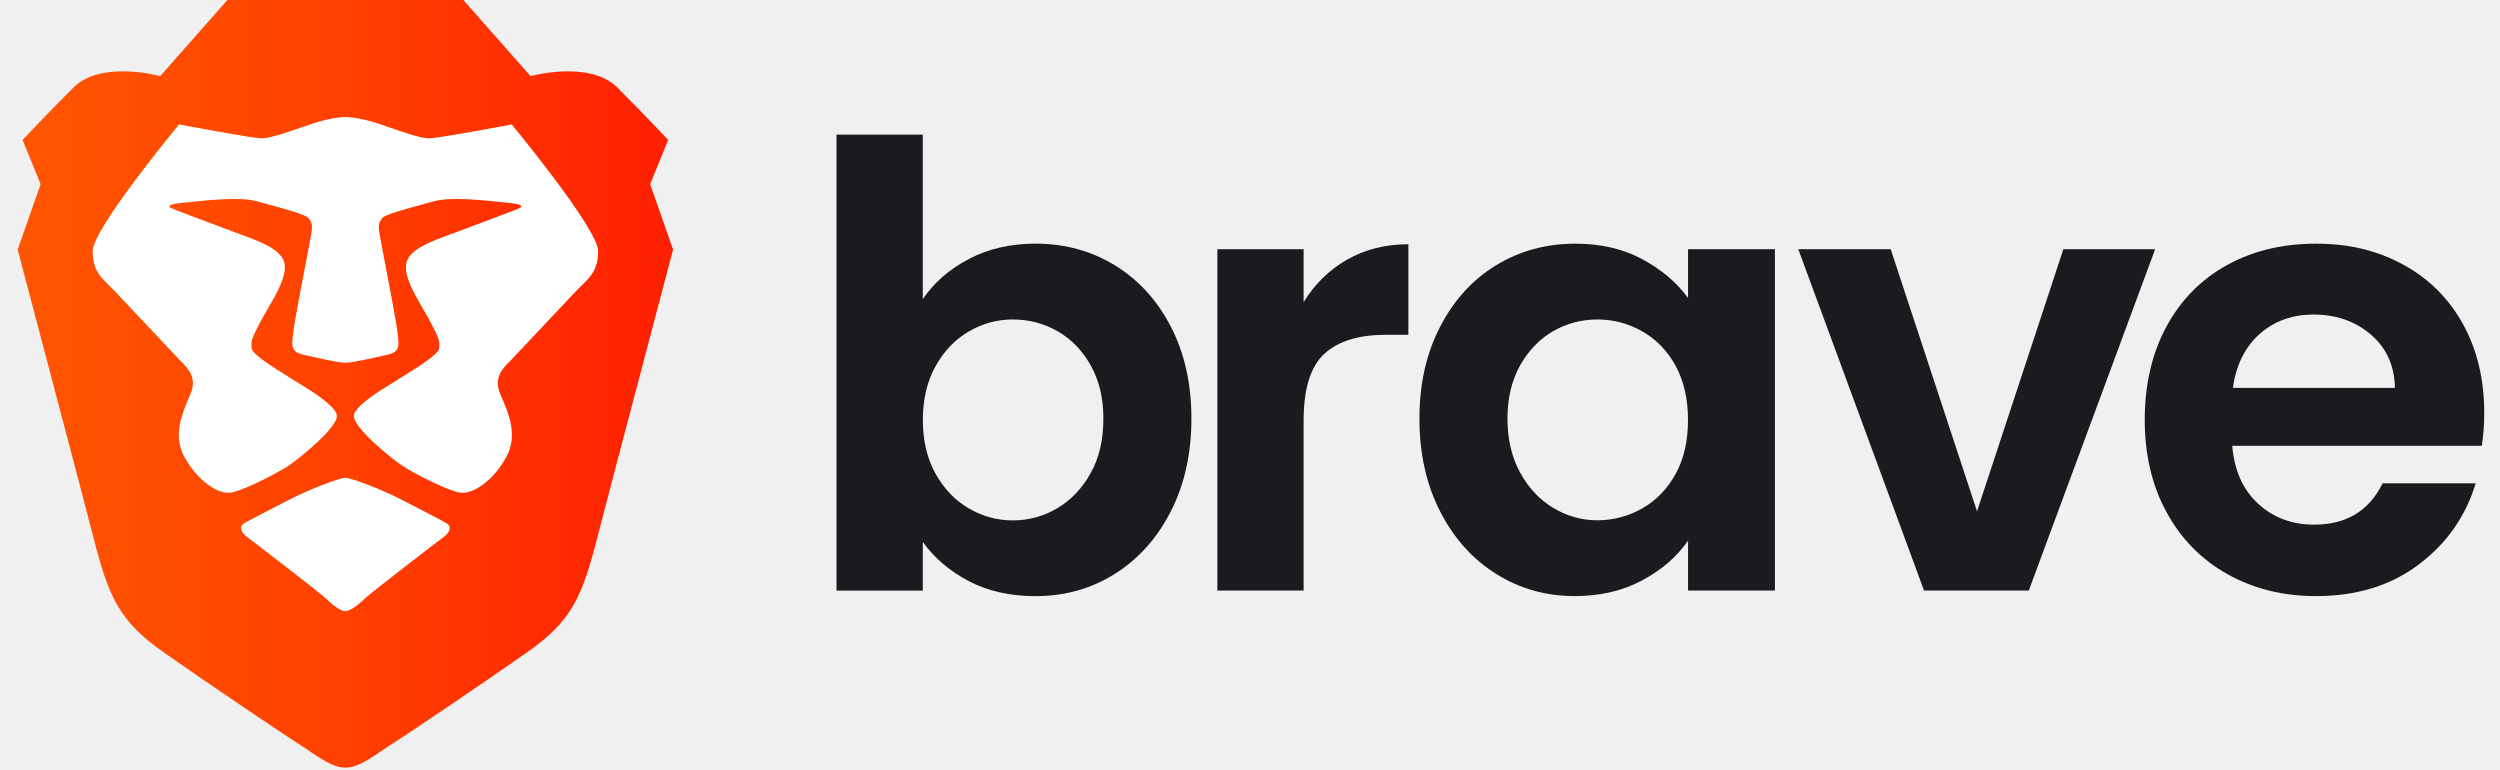
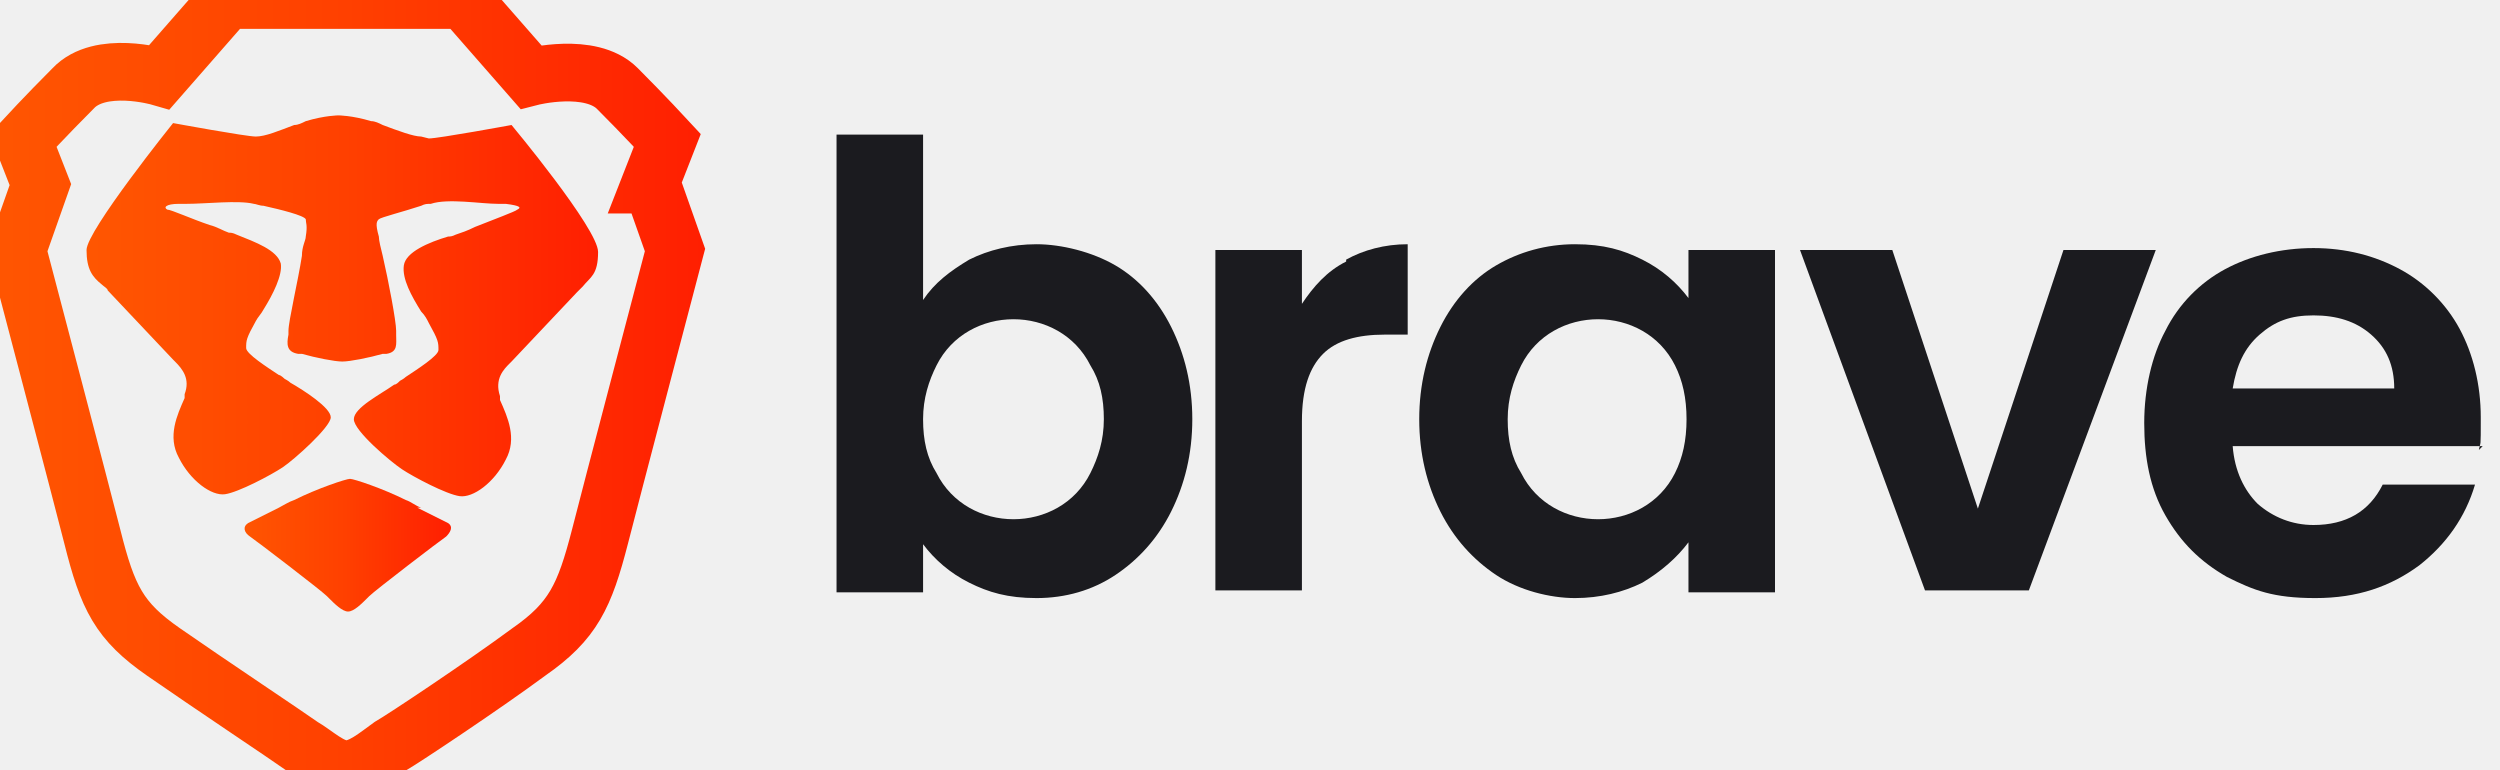
- <svg xmlns="http://www.w3.org/2000/svg" width="130" height="40" viewBox="0 0 130 40" fill="none">
-   <path fill-rule="evenodd" clip-rule="evenodd" d="M33.807 9.576L34.745 7.278C34.745 7.278 33.552 6.001 32.103 4.554C30.655 3.108 27.588 3.959 27.588 3.959L24.094 0H17.96H11.825L8.332 3.959C8.332 3.959 5.265 3.108 3.816 4.554C2.368 6.001 1.175 7.278 1.175 7.278L2.112 9.576L0.919 12.98C0.919 12.98 4.428 26.253 4.839 27.874C5.648 31.065 6.202 32.299 8.502 33.916C10.803 35.533 14.978 38.342 15.659 38.767C16.341 39.193 17.193 39.918 17.96 39.918C18.727 39.918 19.579 39.193 20.26 38.767C20.942 38.342 25.117 35.533 27.417 33.916C29.718 32.299 30.271 31.065 31.081 27.874C31.492 26.253 35 12.98 35 12.98L33.807 9.576Z" fill="url(#paint0_linear_1223_4227)" />
-   <path d="M22.305 7.193C22.816 7.193 26.608 6.469 26.608 6.469C26.608 6.469 31.101 11.895 31.101 13.055C31.101 14.013 30.715 14.389 30.26 14.831C30.164 14.923 30.066 15.019 29.968 15.123L26.598 18.697C26.565 18.732 26.528 18.769 26.488 18.809C26.152 19.146 25.657 19.644 26.006 20.47C26.03 20.525 26.054 20.581 26.078 20.638C26.461 21.533 26.934 22.638 26.332 23.757C25.692 24.948 24.595 25.743 23.892 25.612C23.189 25.48 21.538 24.618 20.931 24.225C20.324 23.831 18.4 22.246 18.4 21.64C18.4 21.134 19.784 20.292 20.456 19.884C20.59 19.802 20.695 19.738 20.756 19.697C20.826 19.65 20.942 19.578 21.085 19.49C21.698 19.109 22.806 18.421 22.834 18.116C22.868 17.74 22.855 17.63 22.361 16.701C22.256 16.504 22.133 16.293 22.005 16.074C21.534 15.264 21.007 14.358 21.124 13.709C21.256 12.976 22.405 12.556 23.379 12.2C23.501 12.155 23.62 12.112 23.734 12.069C24.018 11.962 24.375 11.828 24.748 11.688C25.72 11.325 26.801 10.92 26.979 10.838C27.226 10.725 27.162 10.617 26.415 10.546C26.316 10.537 26.193 10.524 26.052 10.508C25.128 10.41 23.422 10.229 22.593 10.46C22.43 10.506 22.247 10.555 22.055 10.607C21.124 10.859 19.982 11.168 19.873 11.346C19.854 11.377 19.835 11.403 19.817 11.429C19.712 11.578 19.644 11.675 19.76 12.308C19.794 12.496 19.865 12.867 19.953 13.326C20.21 14.668 20.612 16.762 20.662 17.232C20.669 17.298 20.677 17.362 20.685 17.423C20.749 17.948 20.792 18.297 20.182 18.436C20.131 18.448 20.078 18.46 20.022 18.473C19.334 18.63 18.324 18.862 17.96 18.862C17.595 18.862 16.585 18.63 15.896 18.472C15.841 18.46 15.788 18.448 15.738 18.436C15.127 18.297 15.17 17.948 15.235 17.423C15.242 17.362 15.25 17.298 15.257 17.232C15.308 16.761 15.71 14.662 15.967 13.32C16.055 12.864 16.125 12.496 16.16 12.308C16.276 11.675 16.207 11.578 16.103 11.429C16.085 11.403 16.066 11.377 16.047 11.346C15.937 11.168 14.796 10.859 13.864 10.607C13.672 10.555 13.49 10.506 13.326 10.46C12.497 10.229 10.792 10.41 9.867 10.508C9.726 10.523 9.603 10.537 9.505 10.546C8.758 10.617 8.694 10.725 8.941 10.838C9.119 10.92 10.198 11.324 11.171 11.688C11.544 11.828 11.901 11.962 12.186 12.069C12.3 12.112 12.419 12.155 12.541 12.2C13.514 12.556 14.664 12.976 14.796 13.709C14.912 14.358 14.385 15.264 13.914 16.073C13.787 16.292 13.664 16.504 13.559 16.701C13.064 17.63 13.051 17.74 13.085 18.116C13.113 18.421 14.221 19.108 14.834 19.489C14.977 19.578 15.094 19.65 15.163 19.697C15.224 19.738 15.329 19.802 15.463 19.883C16.135 20.292 17.519 21.134 17.519 21.64C17.519 22.246 15.595 23.831 14.988 24.225C14.381 24.618 12.73 25.48 12.027 25.612C11.325 25.743 10.228 24.948 9.587 23.757C8.985 22.638 9.458 21.533 9.841 20.638C9.866 20.581 9.89 20.525 9.913 20.47C10.262 19.644 9.767 19.146 9.431 18.809C9.392 18.769 9.354 18.732 9.321 18.697L5.952 15.123C5.854 15.019 5.755 14.923 5.66 14.831C5.205 14.389 4.818 14.013 4.818 13.055C4.818 11.895 9.312 6.469 9.312 6.469C9.312 6.469 13.103 7.193 13.614 7.193C14.022 7.193 14.81 6.922 15.631 6.639C15.839 6.568 16.049 6.496 16.256 6.427C17.278 6.086 17.96 6.084 17.96 6.084C17.96 6.084 18.641 6.086 19.664 6.427C19.87 6.496 20.08 6.568 20.288 6.639C21.11 6.922 21.897 7.193 22.305 7.193Z" fill="white" />
-   <path d="M21.654 26.384C22.456 26.796 23.024 27.089 23.239 27.223C23.517 27.397 23.348 27.725 23.095 27.904C22.841 28.083 19.436 30.716 19.106 31.007C19.064 31.045 19.019 31.085 18.972 31.127C18.654 31.414 18.248 31.779 17.96 31.779C17.672 31.779 17.265 31.413 16.947 31.127C16.9 31.085 16.856 31.045 16.814 31.007C16.483 30.716 13.078 28.083 12.825 27.904C12.572 27.725 12.402 27.397 12.68 27.223C12.895 27.089 13.464 26.796 14.267 26.383C14.502 26.262 14.757 26.13 15.029 25.99C16.23 25.369 17.726 24.841 17.96 24.841C18.193 24.841 19.69 25.369 20.89 25.99C21.163 26.131 21.419 26.262 21.654 26.384Z" fill="white" />
-   <path d="M50.372 13.471C51.387 12.936 52.547 12.669 53.849 12.669C55.366 12.669 56.738 13.044 57.965 13.791C59.192 14.538 60.166 15.602 60.881 16.98C61.596 18.358 61.953 19.953 61.953 21.77C61.953 23.587 61.596 25.195 60.881 26.593C60.166 27.991 59.192 29.076 57.965 29.846C56.736 30.616 55.363 31 53.849 31C52.523 31 51.366 30.738 50.372 30.215C49.378 29.692 48.581 29.015 47.986 28.18V30.712H43.5V7H47.986V15.555C48.561 14.701 49.358 14.006 50.372 13.474V13.471ZM56.718 19C56.279 18.221 55.703 17.628 54.988 17.221C54.273 16.814 53.497 16.613 52.666 16.613C51.834 16.613 51.09 16.823 50.375 17.238C49.66 17.654 49.081 18.259 48.645 19.049C48.206 19.84 47.988 20.77 47.988 21.837C47.988 22.904 48.206 23.834 48.645 24.625C49.084 25.416 49.66 26.017 50.375 26.436C51.09 26.852 51.855 27.061 52.666 27.061C53.477 27.061 54.273 26.849 54.988 26.422C55.703 25.994 56.282 25.387 56.718 24.596C57.157 23.805 57.375 22.866 57.375 21.776C57.375 20.686 57.157 19.785 56.718 19.006V19Z" fill="#1B1B1F" />
-   <path d="M70.047 13.503C70.977 12.968 72.038 12.701 73.236 12.701V17.41H72.049C70.64 17.41 69.576 17.741 68.861 18.404C68.145 19.067 67.788 20.221 67.788 21.863V30.706H63.302V12.957H67.788V15.712C68.363 14.773 69.116 14.035 70.047 13.5V13.503Z" fill="#1B1B1F" />
-   <path d="M74.884 16.997C75.599 15.607 76.57 14.541 77.799 13.793C79.026 13.046 80.401 12.671 81.916 12.671C83.241 12.671 84.398 12.939 85.392 13.474C86.387 14.009 87.18 14.68 87.779 15.491V12.959H92.296V30.709H87.779V28.113C87.204 28.948 86.407 29.637 85.392 30.18C84.378 30.724 83.209 30.997 81.884 30.997C80.389 30.997 79.026 30.613 77.799 29.843C76.57 29.073 75.599 27.991 74.884 26.59C74.169 25.192 73.811 23.584 73.811 21.767C73.811 19.951 74.169 18.381 74.884 16.994V16.997ZM87.139 19.032C86.712 18.253 86.137 17.654 85.41 17.238C84.683 16.823 83.904 16.613 83.07 16.613C82.236 16.613 81.468 16.817 80.762 17.221C80.058 17.628 79.486 18.221 79.046 19C78.608 19.779 78.389 20.703 78.389 21.77C78.389 22.837 78.608 23.773 79.046 24.573C79.486 25.375 80.061 25.988 80.776 26.416C81.491 26.843 82.256 27.055 83.067 27.055C83.878 27.055 84.68 26.846 85.407 26.43C86.134 26.014 86.709 25.416 87.137 24.637C87.564 23.857 87.776 22.921 87.776 21.834C87.776 20.747 87.561 19.811 87.137 19.032H87.139Z" fill="#1B1B1F" />
-   <path d="M102.808 26.579L107.294 12.96H112.067L105.497 30.709H100.05L93.512 12.96H98.317L102.802 26.579H102.808Z" fill="#1B1B1F" />
-   <path d="M129.052 23.18H116.076C116.183 24.462 116.631 25.465 117.421 26.192C118.212 26.919 119.183 27.282 120.337 27.282C122.003 27.282 123.189 26.567 123.895 25.134H128.733C128.221 26.843 127.238 28.247 125.785 29.346C124.331 30.448 122.549 30.997 120.433 30.997C118.724 30.997 117.192 30.619 115.834 29.86C114.477 29.102 113.421 28.029 112.663 26.639C111.904 25.25 111.526 23.648 111.526 21.834C111.526 20.02 111.898 18.384 112.648 16.997C113.395 15.607 114.442 14.541 115.788 13.793C117.134 13.046 118.683 12.671 120.433 12.671C122.183 12.671 123.631 13.035 124.968 13.761C126.302 14.488 127.34 15.52 128.076 16.855C128.811 18.189 129.18 19.724 129.18 21.453C129.18 22.093 129.137 22.671 129.052 23.183V23.18ZM124.535 20.169C124.514 19.014 124.096 18.09 123.285 17.398C122.474 16.703 121.48 16.357 120.305 16.357C119.195 16.357 118.259 16.695 117.503 17.366C116.744 18.038 116.279 18.974 116.11 20.169H124.538H124.535Z" fill="#1B1B1F" />
+ <svg xmlns="http://www.w3.org/2000/svg" xmlns:xlink="http://www.w3.org/1999/xlink" version="1.1" viewBox="0 0 130 40">
  <defs>
-     <linearGradient id="paint0_linear_1223_4227" x1="0.919" y1="40.199" x2="35" y2="40.199" gradientUnits="userSpaceOnUse">
-       <stop stop-color="#FF5601" />
-       <stop offset="0.5" stop-color="#FF4000" />
-       <stop offset="1" stop-color="#FF1F01" />
+     <style>
+       .cls-1 {
+         fill: none;
+         fill-rule: evenodd;
+         stroke: url(#linear-gradient);
+         stroke-miterlimit: 10;
+         stroke-width: 3px;
+       }
+ 
+       .cls-2 {
+         fill: url(#linear-gradient-3);
+       }
+ 
+       .cls-3 {
+         fill: url(#linear-gradient-2);
+       }
+ 
+       .cls-4 {
+         fill: #1b1b1f;
+       }
+     </style>
+     <linearGradient id="linear-gradient" x1="-.6" y1="20" x2="36.6" y2="20" gradientUnits="userSpaceOnUse">
+       <stop offset="0" stop-color="#ff5601" />
+       <stop offset=".5" stop-color="#ff4000" />
+       <stop offset="1" stop-color="#ff1f01" />
    </linearGradient>
+     <linearGradient id="linear-gradient-2" x1="4.8" y1="15.9" x2="31.1" y2="15.9" xlink:href="#linear-gradient" />
+     <linearGradient id="linear-gradient-3" x1="12.5" y1="28.3" x2="23.4" y2="28.3" xlink:href="#linear-gradient" />
  </defs>
+   <g>
+     <g id="Layer_1">
+       <path class="cls-1" d="M33.8,9.6l.9-2.3s-1.2-1.3-2.6-2.7c-1.4-1.4-4.5-.6-4.5-.6L24.1,0h-12.3l-3.5,4s-3.1-.9-4.5.6c-1.4,1.4-2.6,2.7-2.6,2.7l.9,2.3-1.2,3.4s3.5,13.3,3.9,14.9c.8,3.2,1.4,4.4,3.7,6,2.3,1.6,6.5,4.4,7.2,4.9.7.4,1.5,1.2,2.3,1.2s1.6-.7,2.3-1.2c.7-.4,4.9-3.2,7.2-4.9,2.3-1.6,2.9-2.9,3.7-6,.4-1.6,3.9-14.9,3.9-14.9l-1.2-3.4Z" />
+       <path class="cls-3" d="M22.3,7.2c.5,0,4.3-.7,4.3-.7,0,0,4.5,5.4,4.5,6.6s-.4,1.3-.8,1.8c0,0-.2.2-.3.3l-3.4,3.6s0,0-.1.1c-.3.3-.8.8-.5,1.7,0,0,0,.1,0,.2.4.9.9,2,.3,3.1-.6,1.2-1.7,2-2.4,1.9-.7-.1-2.4-1-3-1.4-.6-.4-2.5-2-2.5-2.6s1.4-1.3,2.1-1.8c.1,0,.2-.1.3-.2,0,0,.2-.1.3-.2.6-.4,1.7-1.1,1.7-1.4,0-.4,0-.5-.5-1.4-.1-.2-.2-.4-.4-.6-.5-.8-1-1.7-.9-2.4.1-.7,1.3-1.2,2.3-1.5.1,0,.2,0,.4-.1.3-.1.6-.2,1-.4,1-.4,2.1-.8,2.2-.9.2-.1.2-.2-.6-.3,0,0-.2,0-.4,0-.9,0-2.6-.3-3.5,0-.2,0-.3,0-.5.1-.9.3-2.1.6-2.2.7,0,0,0,0,0,0-.1.1-.2.2,0,.9,0,.2.1.6.2,1,.3,1.3.7,3.4.7,3.9,0,0,0,.1,0,.2,0,.5.1.9-.5,1,0,0-.1,0-.2,0-.7.2-1.7.4-2.1.4s-1.4-.2-2.1-.4c0,0-.1,0-.2,0-.6-.1-.6-.5-.5-1,0,0,0-.1,0-.2,0-.5.5-2.6.7-3.9,0-.5.2-.8.2-1,.1-.6,0-.7,0-.9,0,0,0,0,0,0-.1-.2-1.3-.5-2.2-.7-.2,0-.4-.1-.5-.1-.8-.2-2.5,0-3.5,0-.1,0-.3,0-.4,0-.7,0-.8.2-.6.3.2,0,1.3.5,2.2.8.4.1.7.3,1,.4.1,0,.2,0,.4.1,1,.4,2.1.8,2.3,1.5.1.6-.4,1.6-.9,2.4-.1.2-.3.4-.4.6-.5.9-.5,1-.5,1.4,0,.3,1.1,1,1.7,1.4.1,0,.3.2.3.2,0,0,.2.1.3.2.7.4,2.1,1.3,2.1,1.8s-1.9,2.2-2.5,2.6c-.6.4-2.3,1.3-3,1.4-.7.1-1.8-.7-2.4-1.9-.6-1.1-.1-2.2.3-3.1,0,0,0-.1,0-.2.3-.8-.1-1.3-.5-1.7,0,0,0,0-.1-.1l-3.4-3.6c0-.1-.2-.2-.3-.3-.5-.4-.8-.8-.8-1.8s4.5-6.6,4.5-6.6c0,0,3.8.7,4.3.7s1.2-.3,2-.6c.2,0,.4-.1.6-.2,1-.3,1.7-.3,1.7-.3,0,0,.7,0,1.7.3.2,0,.4.1.6.2.8.3,1.6.6,2,.6Z" />
+       <path class="cls-2" d="M21.7,26.4c.8.4,1.4.7,1.6.8.3.2.1.5-.1.7-.3.2-3.7,2.8-4,3.1,0,0,0,0-.1.1-.3.3-.7.7-1,.7s-.7-.4-1-.7c0,0,0,0-.1-.1-.3-.3-3.7-2.9-4-3.1-.3-.2-.4-.5-.1-.7.2-.1.8-.4,1.6-.8.2-.1.5-.3.8-.4,1.2-.6,2.7-1.1,2.9-1.1s1.7.5,2.9,1.1c.3.1.5.3.8.4Z" />
+       <path class="cls-4" d="M50.4,13.5c1-.5,2.2-.8,3.5-.8s2.9.4,4.1,1.1c1.2.7,2.2,1.8,2.9,3.2.7,1.4,1.1,3,1.1,4.8s-.4,3.4-1.1,4.8c-.7,1.4-1.7,2.5-2.9,3.3-1.2.8-2.6,1.2-4.1,1.2s-2.5-.3-3.5-.8c-1-.5-1.8-1.2-2.4-2v2.5h-4.5V7h4.5v8.6c.6-.9,1.4-1.5,2.4-2.1h0ZM56.7,19c-.4-.8-1-1.4-1.7-1.8-.7-.4-1.5-.6-2.3-.6s-1.6.2-2.3.6c-.7.4-1.3,1-1.7,1.8-.4.8-.7,1.7-.7,2.8s.2,2,.7,2.8c.4.8,1,1.4,1.7,1.8.7.4,1.5.6,2.3.6s1.6-.2,2.3-.6c.7-.4,1.3-1,1.7-1.8.4-.8.7-1.7.7-2.8s-.2-2-.7-2.8h0Z" />
+       <path class="cls-4" d="M70,13.5c.9-.5,2-.8,3.2-.8v4.7h-1.2c-1.4,0-2.5.3-3.2,1-.7.7-1.1,1.8-1.1,3.5v8.8h-4.5V13h4.5v2.8c.6-.9,1.3-1.7,2.3-2.2h0Z" />
+       <path class="cls-4" d="M74.9,17c.7-1.4,1.7-2.5,2.9-3.2,1.2-.7,2.6-1.1,4.1-1.1s2.5.3,3.5.8c1,.5,1.8,1.2,2.4,2v-2.5h4.5v17.8h-4.5v-2.6c-.6.8-1.4,1.5-2.4,2.1-1,.5-2.2.8-3.5.8s-2.9-.4-4.1-1.2c-1.2-.8-2.2-1.9-2.9-3.3-.7-1.4-1.1-3-1.1-4.8s.4-3.4,1.1-4.8h0ZM87.1,19c-.4-.8-1-1.4-1.7-1.8-.7-.4-1.5-.6-2.3-.6s-1.6.2-2.3.6c-.7.4-1.3,1-1.7,1.8-.4.8-.7,1.7-.7,2.8s.2,2,.7,2.8c.4.8,1,1.4,1.7,1.8.7.4,1.5.6,2.3.6s1.6-.2,2.3-.6c.7-.4,1.3-1,1.7-1.8.4-.8.6-1.7.6-2.8s-.2-2-.6-2.8h0Z" />
+       <path class="cls-4" d="M102.8,26.6l4.5-13.6h4.8l-6.6,17.7h-5.4l-6.5-17.7h4.8l4.5,13.6h0Z" />
+       <path class="cls-4" d="M129.1,23.2h-13c.1,1.3.6,2.3,1.3,3,.8.7,1.8,1.1,2.9,1.1,1.7,0,2.9-.7,3.6-2.1h4.8c-.5,1.7-1.5,3.1-2.9,4.2-1.5,1.1-3.2,1.7-5.4,1.7s-3.2-.4-4.6-1.1c-1.4-.8-2.4-1.8-3.2-3.2-.8-1.4-1.1-3-1.1-4.8s.4-3.5,1.1-4.8c.7-1.4,1.8-2.5,3.1-3.2s2.9-1.1,4.6-1.1,3.2.4,4.5,1.1c1.3.7,2.4,1.8,3.1,3.1.7,1.3,1.1,2.9,1.1,4.6s0,1.2-.1,1.7h0ZM124.5,20.2c0-1.2-.4-2.1-1.2-2.8-.8-.7-1.8-1-3-1s-2,.3-2.8,1c-.8.7-1.2,1.6-1.4,2.8h8.4,0Z" />
+     </g>
+   </g>
</svg>
